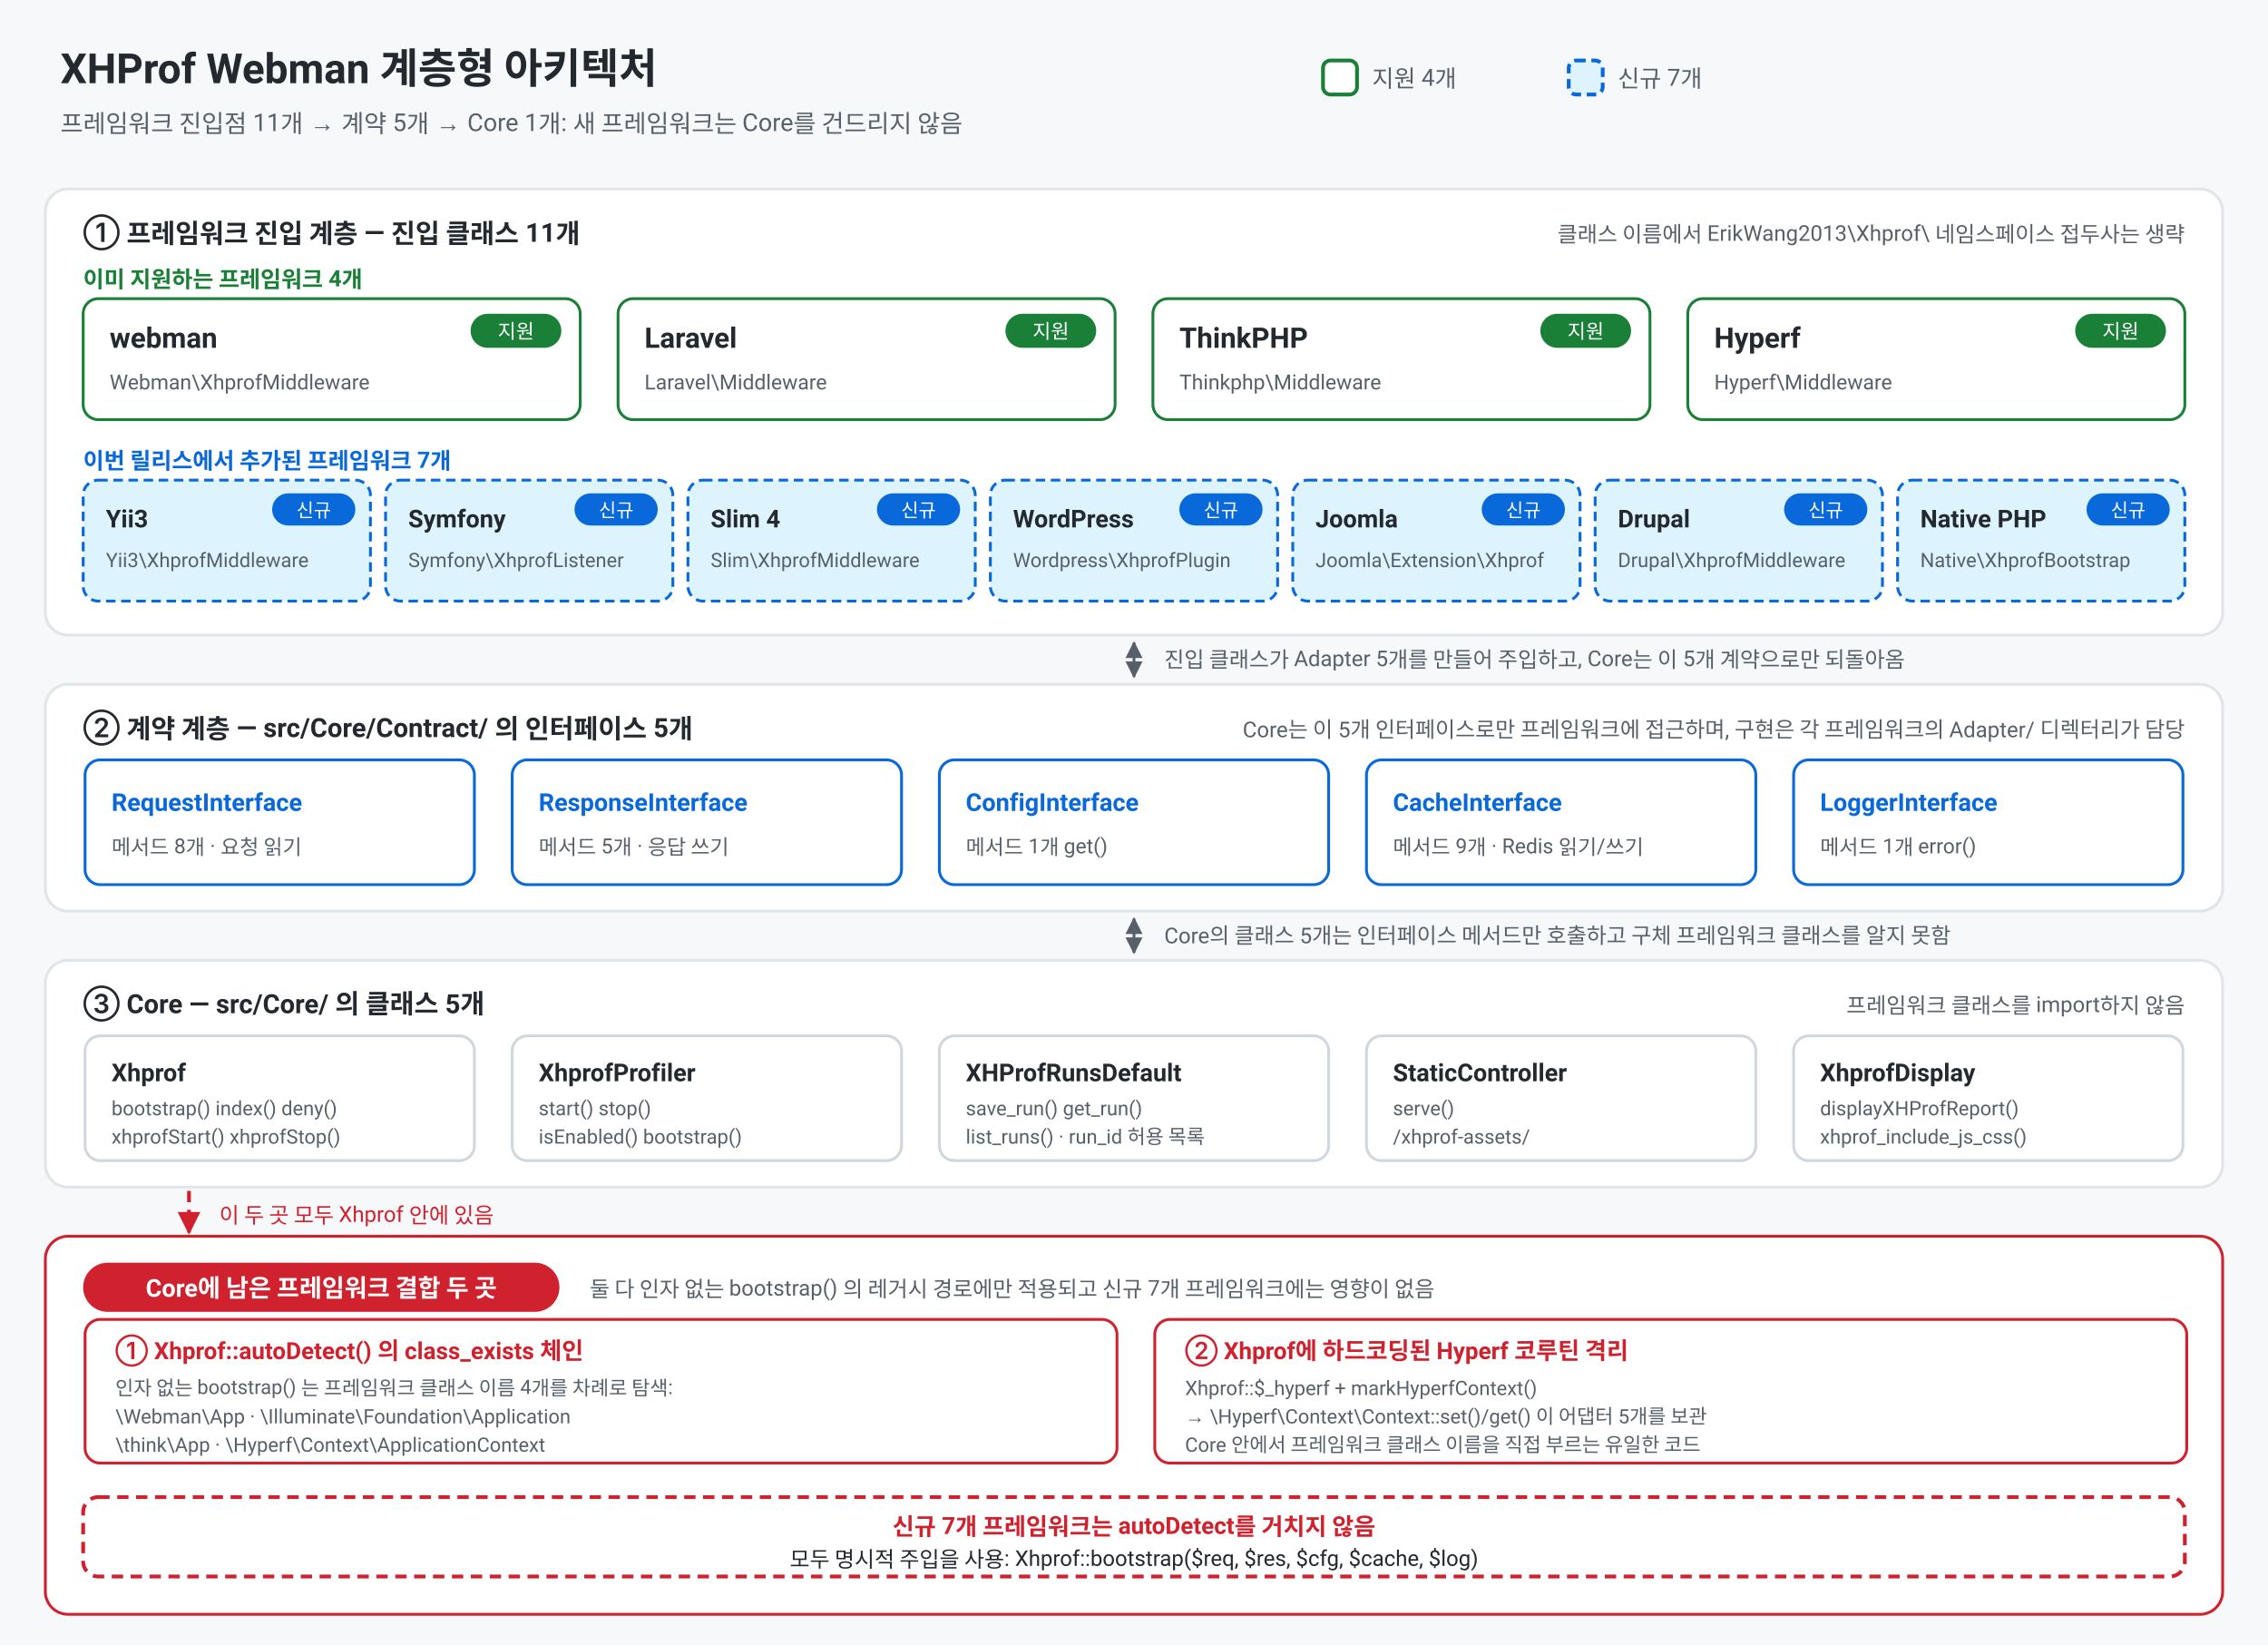
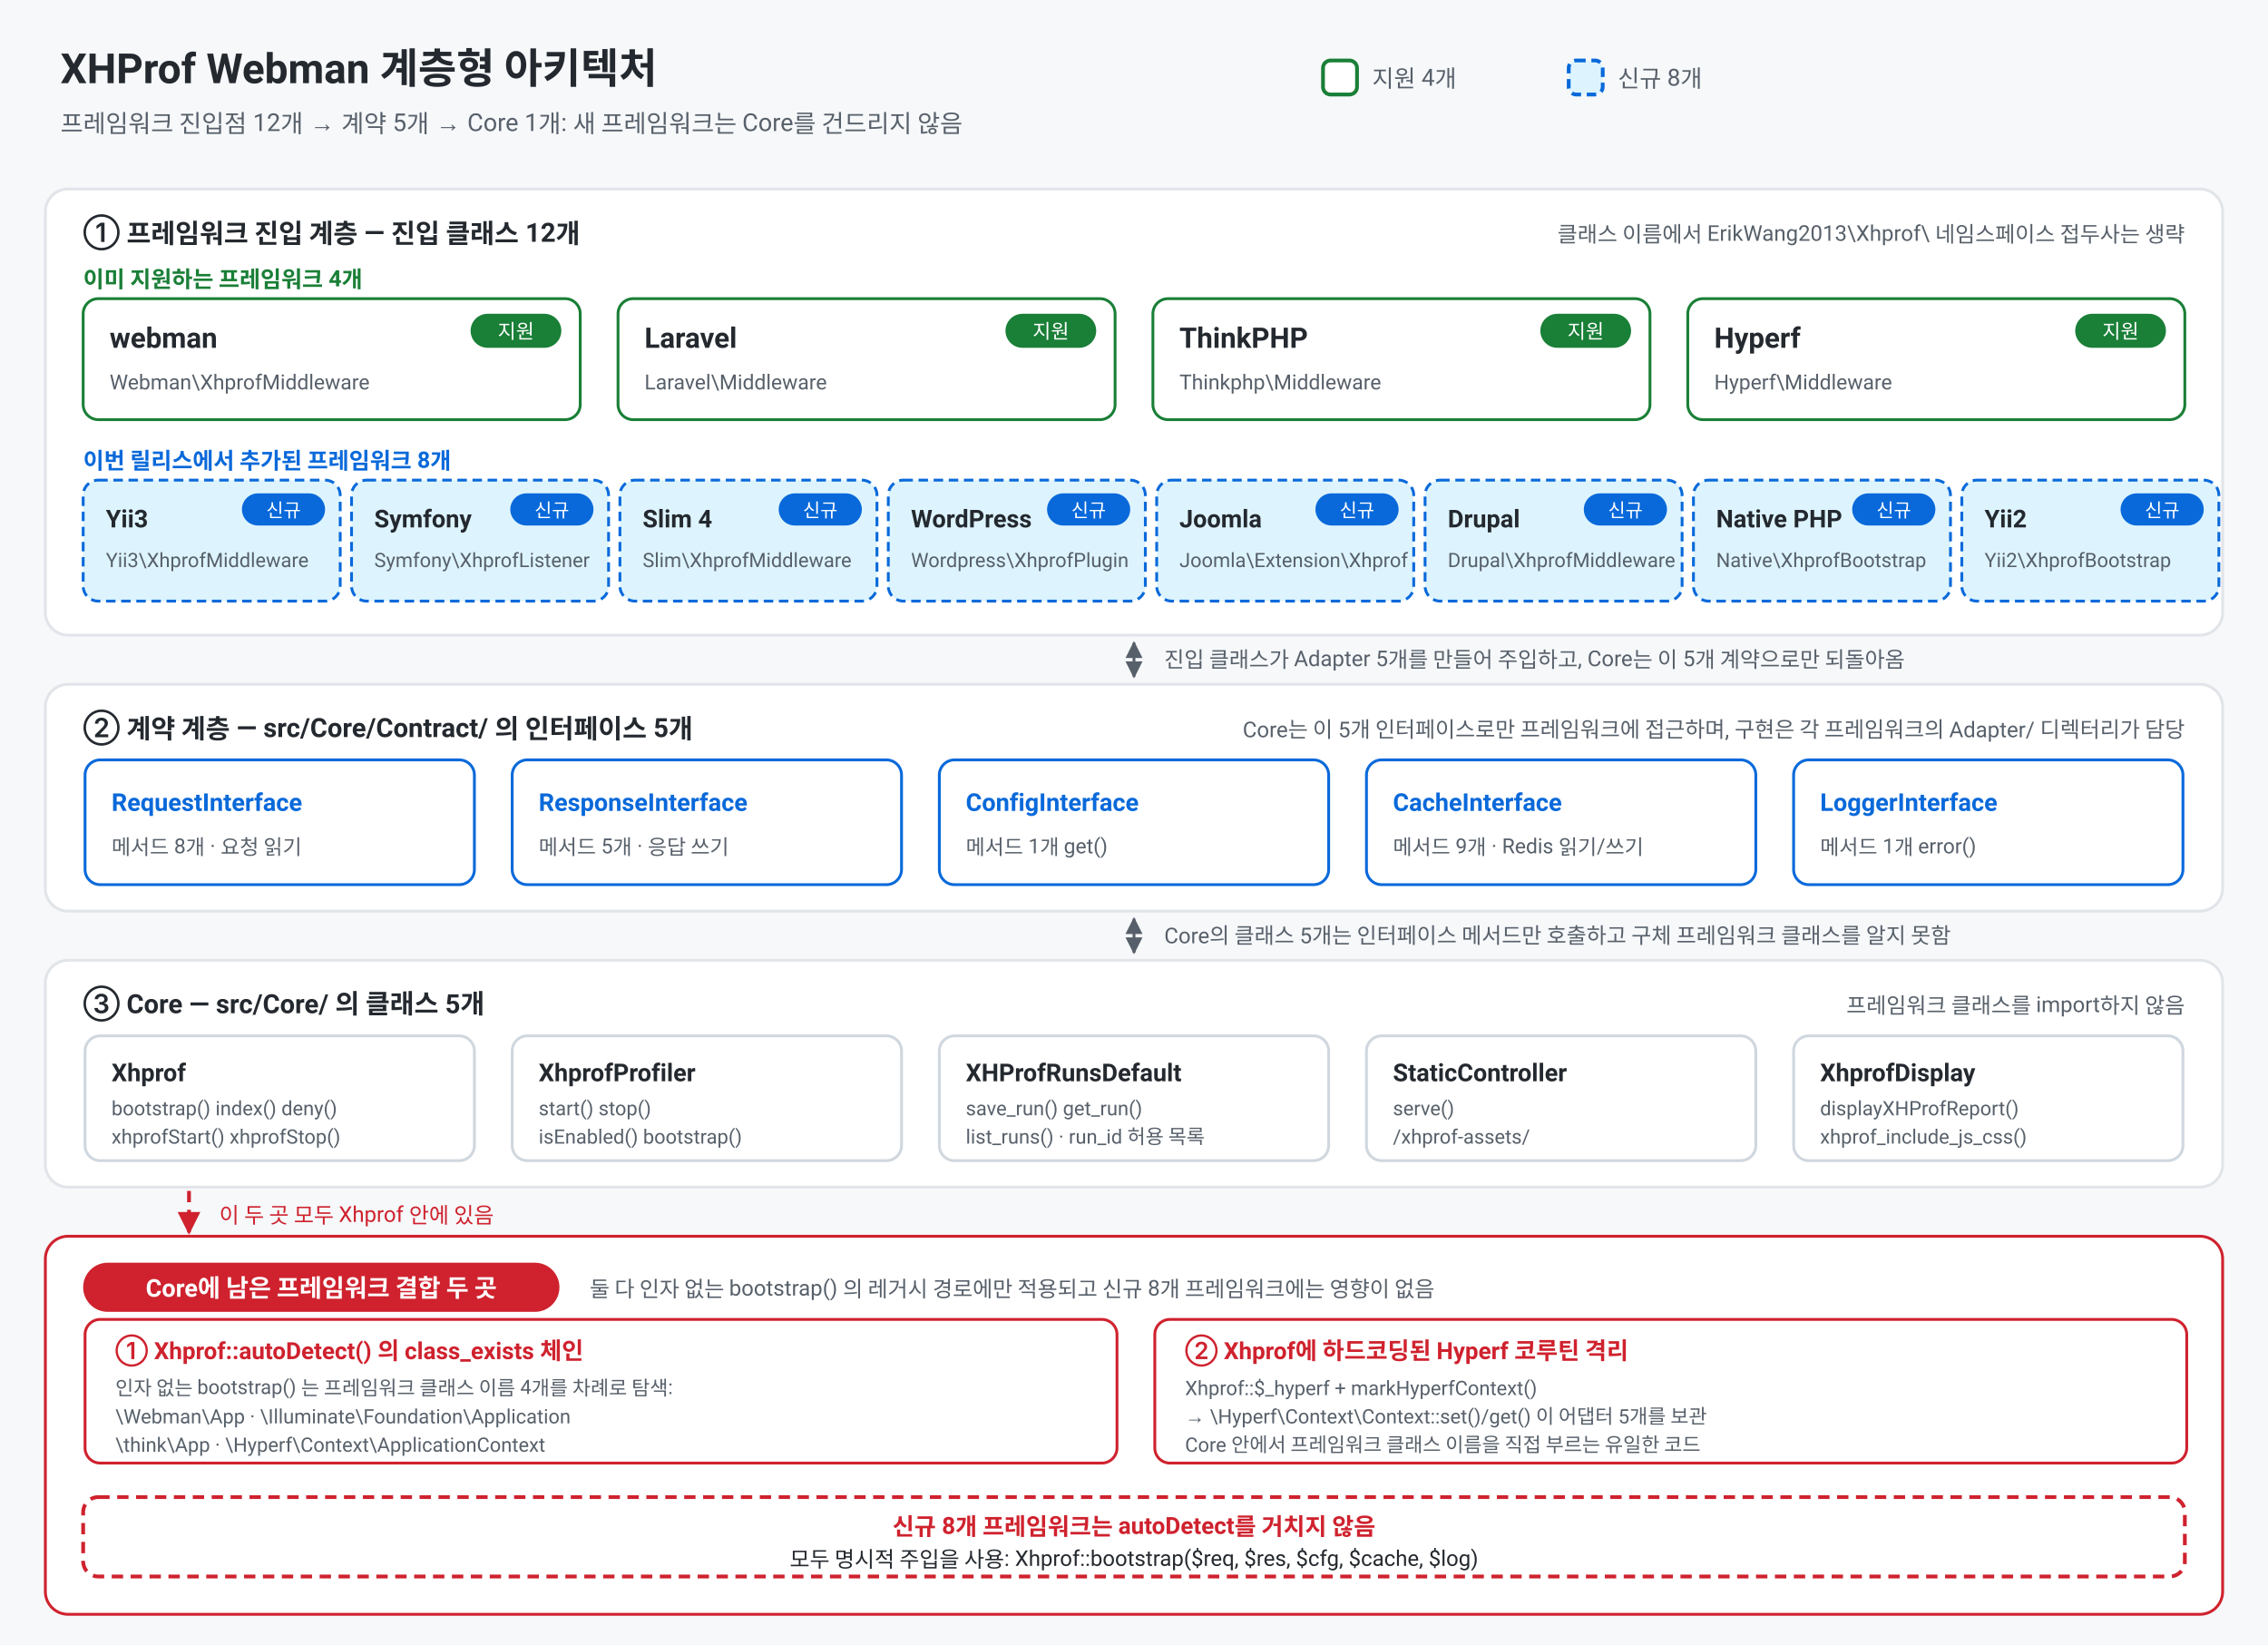
<svg xmlns="http://www.w3.org/2000/svg" viewBox="0 0 1200 870" width="1200" height="870" role="img" font-family="-apple-system, BlinkMacSystemFont, &quot;Segoe UI&quot;, Roboto, &quot;Helvetica Neue&quot;, Arial, &quot;Noto Sans SC&quot;, &quot;PingFang SC&quot;, &quot;Microsoft YaHei&quot;, sans-serif">
  <defs>
    <marker id="arrow" viewBox="0 0 10 10" refX="9" refY="5" markerWidth="6" markerHeight="6" orient="auto-start-reverse">
      <path d="M0,0 L10,5 L0,10 z" fill="#57606a" />
    </marker>
    <marker id="arrow-red" viewBox="0 0 10 10" refX="9" refY="5" markerWidth="6" markerHeight="6" orient="auto-start-reverse">
      <path d="M0,0 L10,5 L0,10 z" fill="#cf222e" />
    </marker>
  </defs>
  <rect x="0" y="0" width="1200" height="870" fill="#f6f8fa" />
  <text x="32" y="44" font-size="22" font-weight="700" fill="#24292f">XHProf Webman 계층형 아키텍처</text>
-   <text x="32" y="70" font-size="13" fill="#57606a">프레임워크 진입점 11개 → 계약 5개 → Core 1개: 새 프레임워크는 Core를 건드리지 않음</text>
+   <text x="32" y="70" font-size="13" fill="#57606a">프레임워크 진입점 12개 → 계약 5개 → Core 1개: 새 프레임워크는 Core를 건드리지 않음</text>
  <rect x="700" y="32" width="18" height="18" rx="4" fill="#ffffff" stroke="#1a7f37" stroke-width="2" />
  <text x="726" y="46" font-size="12.5" fill="#57606a">지원 4개</text>
  <rect x="830" y="32" width="18" height="18" rx="4" fill="#ddf4ff" stroke="#0969da" stroke-width="2" stroke-dasharray="5 3" />
-   <text x="856" y="46" font-size="12.5" fill="#57606a">신규 7개</text>
+   <text x="856" y="46" font-size="12.5" fill="#57606a">신규 8개</text>
  <rect x="24" y="100" width="1152" height="236" rx="12" fill="#ffffff" stroke="#e1e4e8" stroke-width="1.5" />
-   <text x="44" y="128" font-size="14" font-weight="600" fill="#24292f">① 프레임워크 진입 계층 — 진입 클래스 11개</text>
+   <text x="44" y="128" font-size="14" font-weight="600" fill="#24292f">① 프레임워크 진입 계층 — 진입 클래스 12개</text>
  <text x="1156" y="128" font-size="11.5" fill="#57606a" text-anchor="end">클래스 이름에서 ErikWang2013\Xhprof\ 네임스페이스 접두사는 생략</text>
  <text x="44" y="152" font-size="12" font-weight="600" fill="#1a7f37">이미 지원하는 프레임워크 4개</text>
  <rect x="44" y="158" width="263" height="64" rx="8" fill="#ffffff" stroke="#1a7f37" stroke-width="1.5" />
  <text x="58" y="184" font-size="15" font-weight="600" fill="#24292f">webman</text>
  <text x="58" y="206" font-size="11" fill="#57606a">Webman\XhprofMiddleware</text>
  <rect x="249" y="166" width="48" height="18" rx="9" fill="#1a7f37" />
  <text x="273" y="179" font-size="10.5" fill="#ffffff" text-anchor="middle">지원</text>
  <rect x="327" y="158" width="263" height="64" rx="8" fill="#ffffff" stroke="#1a7f37" stroke-width="1.5" />
  <text x="341" y="184" font-size="15" font-weight="600" fill="#24292f">Laravel</text>
  <text x="341" y="206" font-size="11" fill="#57606a">Laravel\Middleware</text>
  <rect x="532" y="166" width="48" height="18" rx="9" fill="#1a7f37" />
  <text x="556" y="179" font-size="10.5" fill="#ffffff" text-anchor="middle">지원</text>
  <rect x="610" y="158" width="263" height="64" rx="8" fill="#ffffff" stroke="#1a7f37" stroke-width="1.5" />
  <text x="624" y="184" font-size="15" font-weight="600" fill="#24292f">ThinkPHP</text>
  <text x="624" y="206" font-size="11" fill="#57606a">Thinkphp\Middleware</text>
  <rect x="815" y="166" width="48" height="18" rx="9" fill="#1a7f37" />
  <text x="839" y="179" font-size="10.5" fill="#ffffff" text-anchor="middle">지원</text>
  <rect x="893" y="158" width="263" height="64" rx="8" fill="#ffffff" stroke="#1a7f37" stroke-width="1.5" />
  <text x="907" y="184" font-size="15" font-weight="600" fill="#24292f">Hyperf</text>
  <text x="907" y="206" font-size="11" fill="#57606a">Hyperf\Middleware</text>
  <rect x="1098" y="166" width="48" height="18" rx="9" fill="#1a7f37" />
  <text x="1122" y="179" font-size="10.5" fill="#ffffff" text-anchor="middle">지원</text>
-   <text x="44" y="248" font-size="12" font-weight="600" fill="#0969da">이번 릴리스에서 추가된 프레임워크 7개</text>
-   <rect x="44" y="254" width="152" height="64" rx="8" fill="#ddf4ff" stroke="#0969da" stroke-width="1.5" stroke-dasharray="5 3" />
+   <text x="44" y="248" font-size="12" font-weight="600" fill="#0969da">이번 릴리스에서 추가된 프레임워크 8개</text>
+   <rect x="44" y="254" width="136" height="64" rx="8" fill="#ddf4ff" stroke="#0969da" stroke-width="1.5" stroke-dasharray="5 3" />
  <text x="56" y="279" font-size="13" font-weight="600" fill="#24292f">Yii3</text>
  <text x="56" y="300" font-size="10.5" fill="#57606a">Yii3\XhprofMiddleware</text>
-   <rect x="144" y="261" width="44" height="17" rx="8.5" fill="#0969da" />
-   <text x="166" y="273.5" font-size="10" fill="#ffffff" text-anchor="middle">신규</text>
-   <rect x="204" y="254" width="152" height="64" rx="8" fill="#ddf4ff" stroke="#0969da" stroke-width="1.5" stroke-dasharray="5 3" />
-   <text x="216" y="279" font-size="13" font-weight="600" fill="#24292f">Symfony</text>
-   <text x="216" y="300" font-size="10.5" fill="#57606a">Symfony\XhprofListener</text>
-   <rect x="304" y="261" width="44" height="17" rx="8.5" fill="#0969da" />
-   <text x="326" y="273.5" font-size="10" fill="#ffffff" text-anchor="middle">신규</text>
-   <rect x="364" y="254" width="152" height="64" rx="8" fill="#ddf4ff" stroke="#0969da" stroke-width="1.5" stroke-dasharray="5 3" />
-   <text x="376" y="279" font-size="13" font-weight="600" fill="#24292f">Slim 4</text>
-   <text x="376" y="300" font-size="10.5" fill="#57606a">Slim\XhprofMiddleware</text>
-   <rect x="464" y="261" width="44" height="17" rx="8.5" fill="#0969da" />
-   <text x="486" y="273.5" font-size="10" fill="#ffffff" text-anchor="middle">신규</text>
-   <rect x="524" y="254" width="152" height="64" rx="8" fill="#ddf4ff" stroke="#0969da" stroke-width="1.5" stroke-dasharray="5 3" />
-   <text x="536" y="279" font-size="13" font-weight="600" fill="#24292f">WordPress</text>
-   <text x="536" y="300" font-size="10.5" fill="#57606a">Wordpress\XhprofPlugin</text>
-   <rect x="624" y="261" width="44" height="17" rx="8.5" fill="#0969da" />
-   <text x="646" y="273.5" font-size="10" fill="#ffffff" text-anchor="middle">신규</text>
-   <rect x="684" y="254" width="152" height="64" rx="8" fill="#ddf4ff" stroke="#0969da" stroke-width="1.5" stroke-dasharray="5 3" />
-   <text x="696" y="279" font-size="13" font-weight="600" fill="#24292f">Joomla</text>
-   <text x="696" y="300" font-size="10.5" fill="#57606a">Joomla\Extension\Xhprof</text>
-   <rect x="784" y="261" width="44" height="17" rx="8.5" fill="#0969da" />
-   <text x="806" y="273.5" font-size="10" fill="#ffffff" text-anchor="middle">신규</text>
-   <rect x="844" y="254" width="152" height="64" rx="8" fill="#ddf4ff" stroke="#0969da" stroke-width="1.5" stroke-dasharray="5 3" />
-   <text x="856" y="279" font-size="13" font-weight="600" fill="#24292f">Drupal</text>
-   <text x="856" y="300" font-size="10.5" fill="#57606a">Drupal\XhprofMiddleware</text>
-   <rect x="944" y="261" width="44" height="17" rx="8.5" fill="#0969da" />
-   <text x="966" y="273.5" font-size="10" fill="#ffffff" text-anchor="middle">신규</text>
+   <rect x="128" y="261" width="44" height="17" rx="8.5" fill="#0969da" />
+   <text x="150" y="273.5" font-size="10" fill="#ffffff" text-anchor="middle">신규</text>
+   <rect x="186" y="254" width="136" height="64" rx="8" fill="#ddf4ff" stroke="#0969da" stroke-width="1.5" stroke-dasharray="5 3" />
+   <text x="198" y="279" font-size="13" font-weight="600" fill="#24292f">Symfony</text>
+   <text x="198" y="300" font-size="10.5" fill="#57606a">Symfony\XhprofListener</text>
+   <rect x="270" y="261" width="44" height="17" rx="8.5" fill="#0969da" />
+   <text x="292" y="273.5" font-size="10" fill="#ffffff" text-anchor="middle">신규</text>
+   <rect x="328" y="254" width="136" height="64" rx="8" fill="#ddf4ff" stroke="#0969da" stroke-width="1.5" stroke-dasharray="5 3" />
+   <text x="340" y="279" font-size="13" font-weight="600" fill="#24292f">Slim 4</text>
+   <text x="340" y="300" font-size="10.5" fill="#57606a">Slim\XhprofMiddleware</text>
+   <rect x="412" y="261" width="44" height="17" rx="8.5" fill="#0969da" />
+   <text x="434" y="273.5" font-size="10" fill="#ffffff" text-anchor="middle">신규</text>
+   <rect x="470" y="254" width="136" height="64" rx="8" fill="#ddf4ff" stroke="#0969da" stroke-width="1.5" stroke-dasharray="5 3" />
+   <text x="482" y="279" font-size="13" font-weight="600" fill="#24292f">WordPress</text>
+   <text x="482" y="300" font-size="10.5" fill="#57606a">Wordpress\XhprofPlugin</text>
+   <rect x="554" y="261" width="44" height="17" rx="8.5" fill="#0969da" />
+   <text x="576" y="273.5" font-size="10" fill="#ffffff" text-anchor="middle">신규</text>
+   <rect x="612" y="254" width="136" height="64" rx="8" fill="#ddf4ff" stroke="#0969da" stroke-width="1.5" stroke-dasharray="5 3" />
+   <text x="624" y="279" font-size="13" font-weight="600" fill="#24292f">Joomla</text>
+   <text x="624" y="300" font-size="10.5" fill="#57606a">Joomla\Extension\Xhprof</text>
+   <rect x="696" y="261" width="44" height="17" rx="8.5" fill="#0969da" />
+   <text x="718" y="273.5" font-size="10" fill="#ffffff" text-anchor="middle">신규</text>
+   <rect x="754" y="254" width="136" height="64" rx="8" fill="#ddf4ff" stroke="#0969da" stroke-width="1.5" stroke-dasharray="5 3" />
+   <text x="766" y="279" font-size="13" font-weight="600" fill="#24292f">Drupal</text>
+   <text x="766" y="300" font-size="10.5" fill="#57606a">Drupal\XhprofMiddleware</text>
+   <rect x="838" y="261" width="44" height="17" rx="8.5" fill="#0969da" />
+   <text x="860" y="273.5" font-size="10" fill="#ffffff" text-anchor="middle">신규</text>
  <line x1="600" y1="340" x2="600" y2="358" stroke="#57606a" stroke-width="1.5" marker-start="url(#arrow)" marker-end="url(#arrow)" />
  <text x="616" y="353" font-size="11.5" fill="#57606a">진입 클래스가 Adapter 5개를 만들어 주입하고, Core는 이 5개 계약으로만 되돌아옴</text>
  <rect x="24" y="362" width="1152" height="120" rx="12" fill="#ffffff" stroke="#e1e4e8" stroke-width="1.5" />
  <text x="44" y="390" font-size="14" font-weight="600" fill="#24292f">② 계약 계층 — src/Core/Contract/ 의 인터페이스 5개</text>
  <text x="1156" y="390" font-size="11.5" fill="#57606a" text-anchor="end">Core는 이 5개 인터페이스로만 프레임워크에 접근하며, 구현은 각 프레임워크의 Adapter/ 디렉터리가 담당</text>
  <rect x="45" y="402" width="206" height="66" rx="8" fill="#ffffff" stroke="#0969da" stroke-width="1.5" />
  <text x="59" y="429" font-size="13" font-weight="600" fill="#0969da">RequestInterface</text>
  <text x="59" y="452" font-size="11" fill="#57606a">메서드 8개 · 요청 읽기</text>
  <rect x="271" y="402" width="206" height="66" rx="8" fill="#ffffff" stroke="#0969da" stroke-width="1.5" />
  <text x="285" y="429" font-size="13" font-weight="600" fill="#0969da">ResponseInterface</text>
  <text x="285" y="452" font-size="11" fill="#57606a">메서드 5개 · 응답 쓰기</text>
  <rect x="497" y="402" width="206" height="66" rx="8" fill="#ffffff" stroke="#0969da" stroke-width="1.5" />
  <text x="511" y="429" font-size="13" font-weight="600" fill="#0969da">ConfigInterface</text>
  <text x="511" y="452" font-size="11" fill="#57606a">메서드 1개 get()</text>
  <rect x="723" y="402" width="206" height="66" rx="8" fill="#ffffff" stroke="#0969da" stroke-width="1.5" />
  <text x="737" y="429" font-size="13" font-weight="600" fill="#0969da">CacheInterface</text>
  <text x="737" y="452" font-size="11" fill="#57606a">메서드 9개 · Redis 읽기/쓰기</text>
  <rect x="949" y="402" width="206" height="66" rx="8" fill="#ffffff" stroke="#0969da" stroke-width="1.5" />
  <text x="963" y="429" font-size="13" font-weight="600" fill="#0969da">LoggerInterface</text>
  <text x="963" y="452" font-size="11" fill="#57606a">메서드 1개 error()</text>
  <line x1="600" y1="486" x2="600" y2="504" stroke="#57606a" stroke-width="1.5" marker-start="url(#arrow)" marker-end="url(#arrow)" />
  <text x="616" y="499" font-size="11.5" fill="#57606a">Core의 클래스 5개는 인터페이스 메서드만 호출하고 구체 프레임워크 클래스를 알지 못함</text>
  <rect x="24" y="508" width="1152" height="120" rx="12" fill="#ffffff" stroke="#e1e4e8" stroke-width="1.5" />
  <text x="44" y="536" font-size="14" font-weight="600" fill="#24292f">③ Core — src/Core/ 의 클래스 5개</text>
  <text x="1156" y="536" font-size="11.5" fill="#57606a" text-anchor="end">프레임워크 클래스를 import하지 않음</text>
  <rect x="45" y="548" width="206" height="66" rx="8" fill="#ffffff" stroke="#d0d7de" stroke-width="1.5" />
  <text x="59" y="572" font-size="13" font-weight="600" fill="#24292f">Xhprof</text>
  <text x="59" y="590" font-size="10.5" fill="#57606a">bootstrap() index() deny()</text>
  <text x="59" y="605" font-size="10.5" fill="#57606a">xhprofStart() xhprofStop()</text>
  <rect x="271" y="548" width="206" height="66" rx="8" fill="#ffffff" stroke="#d0d7de" stroke-width="1.5" />
  <text x="285" y="572" font-size="13" font-weight="600" fill="#24292f">XhprofProfiler</text>
  <text x="285" y="590" font-size="10.5" fill="#57606a">start() stop()</text>
  <text x="285" y="605" font-size="10.5" fill="#57606a">isEnabled() bootstrap()</text>
  <rect x="497" y="548" width="206" height="66" rx="8" fill="#ffffff" stroke="#d0d7de" stroke-width="1.5" />
  <text x="511" y="572" font-size="13" font-weight="600" fill="#24292f">XHProfRunsDefault</text>
  <text x="511" y="590" font-size="10.5" fill="#57606a">save_run() get_run()</text>
  <text x="511" y="605" font-size="10.5" fill="#57606a">list_runs() · run_id 허용 목록</text>
  <rect x="723" y="548" width="206" height="66" rx="8" fill="#ffffff" stroke="#d0d7de" stroke-width="1.5" />
  <text x="737" y="572" font-size="13" font-weight="600" fill="#24292f">StaticController</text>
  <text x="737" y="590" font-size="10.5" fill="#57606a">serve()</text>
  <text x="737" y="605" font-size="10.5" fill="#57606a">/xhprof-assets/</text>
  <rect x="949" y="548" width="206" height="66" rx="8" fill="#ffffff" stroke="#d0d7de" stroke-width="1.5" />
  <text x="963" y="572" font-size="13" font-weight="600" fill="#24292f">XhprofDisplay</text>
  <text x="963" y="590" font-size="10.5" fill="#57606a">displayXHProfReport()</text>
  <text x="963" y="605" font-size="10.5" fill="#57606a">xhprof_include_js_css()</text>
  <line x1="100" y1="630" x2="100" y2="652" stroke="#cf222e" stroke-width="2" stroke-dasharray="6 4" marker-end="url(#arrow-red)" />
  <text x="116" y="647" font-size="11.5" fill="#cf222e">이 두 곳 모두 Xhprof 안에 있음</text>
  <rect x="24" y="654" width="1152" height="200" rx="12" fill="#ffffff" stroke="#cf222e" stroke-width="1.5" />
  <rect x="44" y="668" width="252" height="26" rx="13" fill="#cf222e" />
  <text x="170" y="686" font-size="13" font-weight="600" fill="#ffffff" text-anchor="middle">Core에 남은 프레임워크 결합 두 곳</text>
-   <text x="312" y="686" font-size="11.5" fill="#57606a">둘 다 인자 없는 bootstrap() 의 레거시 경로에만 적용되고 신규 7개 프레임워크에는 영향이 없음</text>
+   <text x="312" y="686" font-size="11.5" fill="#57606a">둘 다 인자 없는 bootstrap() 의 레거시 경로에만 적용되고 신규 8개 프레임워크에는 영향이 없음</text>
  <rect x="45" y="698" width="546" height="76" rx="8" fill="#ffffff" stroke="#cf222e" stroke-width="1.5" />
  <text x="61" y="719" font-size="12.5" font-weight="600" fill="#cf222e">① Xhprof::autoDetect() 의 class_exists 체인</text>
  <text x="61" y="738" font-size="10.5" fill="#57606a">인자 없는 bootstrap() 는 프레임워크 클래스 이름 4개를 차례로 탐색:</text>
  <text x="61" y="753" font-size="10.5" fill="#57606a">\Webman\App · \Illuminate\Foundation\Application</text>
  <text x="61" y="768" font-size="10.5" fill="#57606a">\think\App · \Hyperf\Context\ApplicationContext</text>
  <rect x="611" y="698" width="546" height="76" rx="8" fill="#ffffff" stroke="#cf222e" stroke-width="1.5" />
  <text x="627" y="719" font-size="12.5" font-weight="600" fill="#cf222e">② Xhprof에 하드코딩된 Hyperf 코루틴 격리</text>
  <text x="627" y="738" font-size="10.5" fill="#57606a">Xhprof::$_hyperf + markHyperfContext()</text>
  <text x="627" y="753" font-size="10.5" fill="#57606a">→ \Hyperf\Context\Context::set()/get() 이 어댑터 5개를 보관</text>
  <text x="627" y="768" font-size="10.5" fill="#57606a">Core 안에서 프레임워크 클래스 이름을 직접 부르는 유일한 코드</text>
  <rect x="44" y="792" width="1112" height="42" rx="8" fill="#ffffff" stroke="#cf222e" stroke-width="2" stroke-dasharray="6 4" />
-   <text x="600" y="812" font-size="12.5" font-weight="600" fill="#cf222e" text-anchor="middle">신규 7개 프레임워크는 autoDetect를 거치지 않음</text>
+   <text x="600" y="812" font-size="12.5" font-weight="600" fill="#cf222e" text-anchor="middle">신규 8개 프레임워크는 autoDetect를 거치지 않음</text>
  <text x="600" y="829" font-size="11.5" fill="#24292f" text-anchor="middle">모두 명시적 주입을 사용: Xhprof::bootstrap($req, $res, $cfg, $cache, $log)</text>
-   <rect x="1004" y="254" width="152" height="64" rx="8" fill="#ddf4ff" stroke="#0969da" stroke-width="1.5" stroke-dasharray="5 3" />
-   <text x="1016" y="279" font-size="13" font-weight="600" fill="#24292f">Native PHP</text>
-   <text x="1016" y="300" font-size="10.5" fill="#57606a">Native\XhprofBootstrap</text>
-   <rect x="1104" y="261" width="44" height="17" rx="8.5" fill="#0969da" />
-   <text x="1126" y="273.5" font-size="10" fill="#ffffff" text-anchor="middle">신규</text>
+   <rect x="896" y="254" width="136" height="64" rx="8" fill="#ddf4ff" stroke="#0969da" stroke-width="1.5" stroke-dasharray="5 3" />
+   <text x="908" y="279" font-size="13" font-weight="600" fill="#24292f">Native PHP</text>
+   <text x="908" y="300" font-size="10.5" fill="#57606a">Native\XhprofBootstrap</text>
+   <rect x="980" y="261" width="44" height="17" rx="8.5" fill="#0969da" />
+   <text x="1002" y="273.5" font-size="10" fill="#ffffff" text-anchor="middle">신규</text>
+   <rect x="1038" y="254" width="136" height="64" rx="8" fill="#ddf4ff" stroke="#0969da" stroke-width="1.5" stroke-dasharray="5 3" />
+   <text x="1050" y="279" font-size="13" font-weight="600" fill="#24292f">Yii2</text>
+   <text x="1050" y="300" font-size="10.5" fill="#57606a">Yii2\XhprofBootstrap</text>
+   <rect x="1122" y="261" width="44" height="17" rx="8.5" fill="#0969da" />
+   <text x="1144" y="273.5" font-size="10" fill="#ffffff" text-anchor="middle">신규</text>
</svg>
